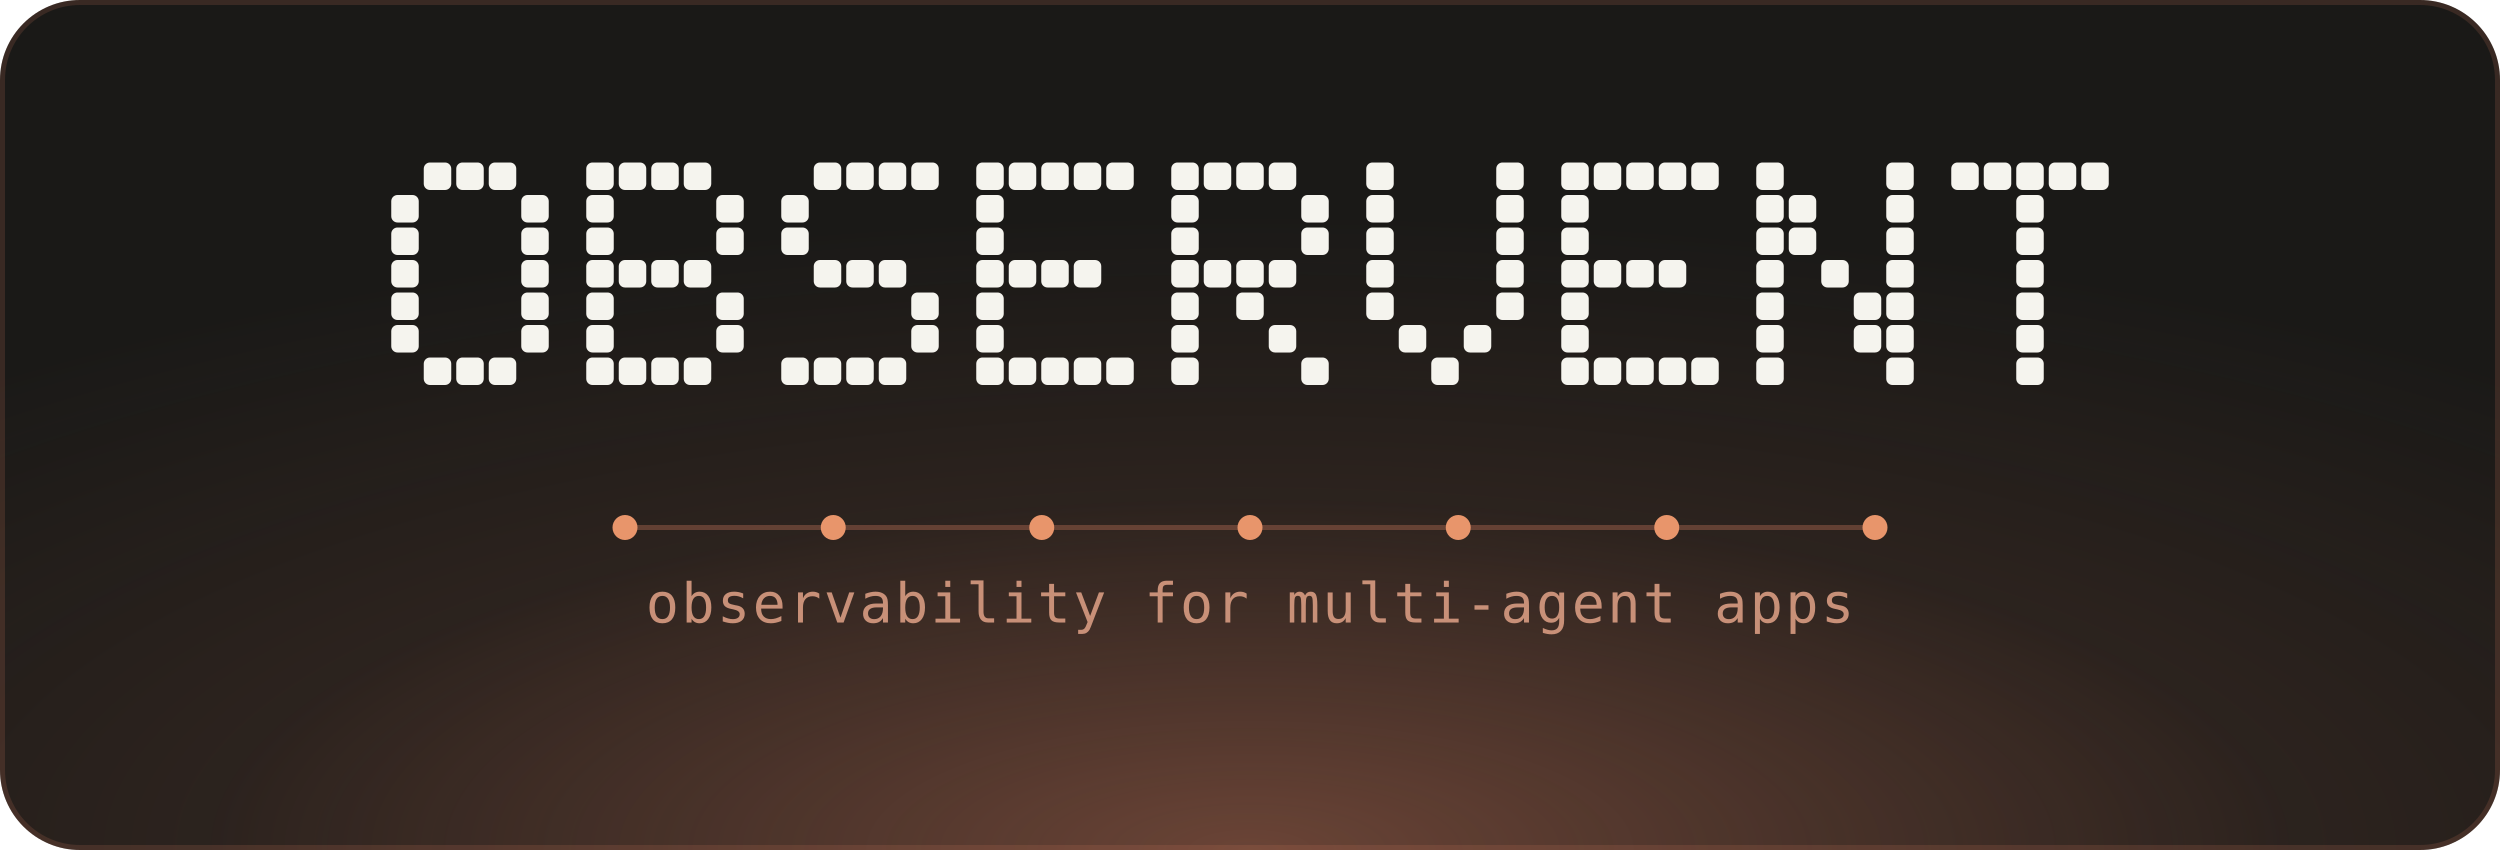
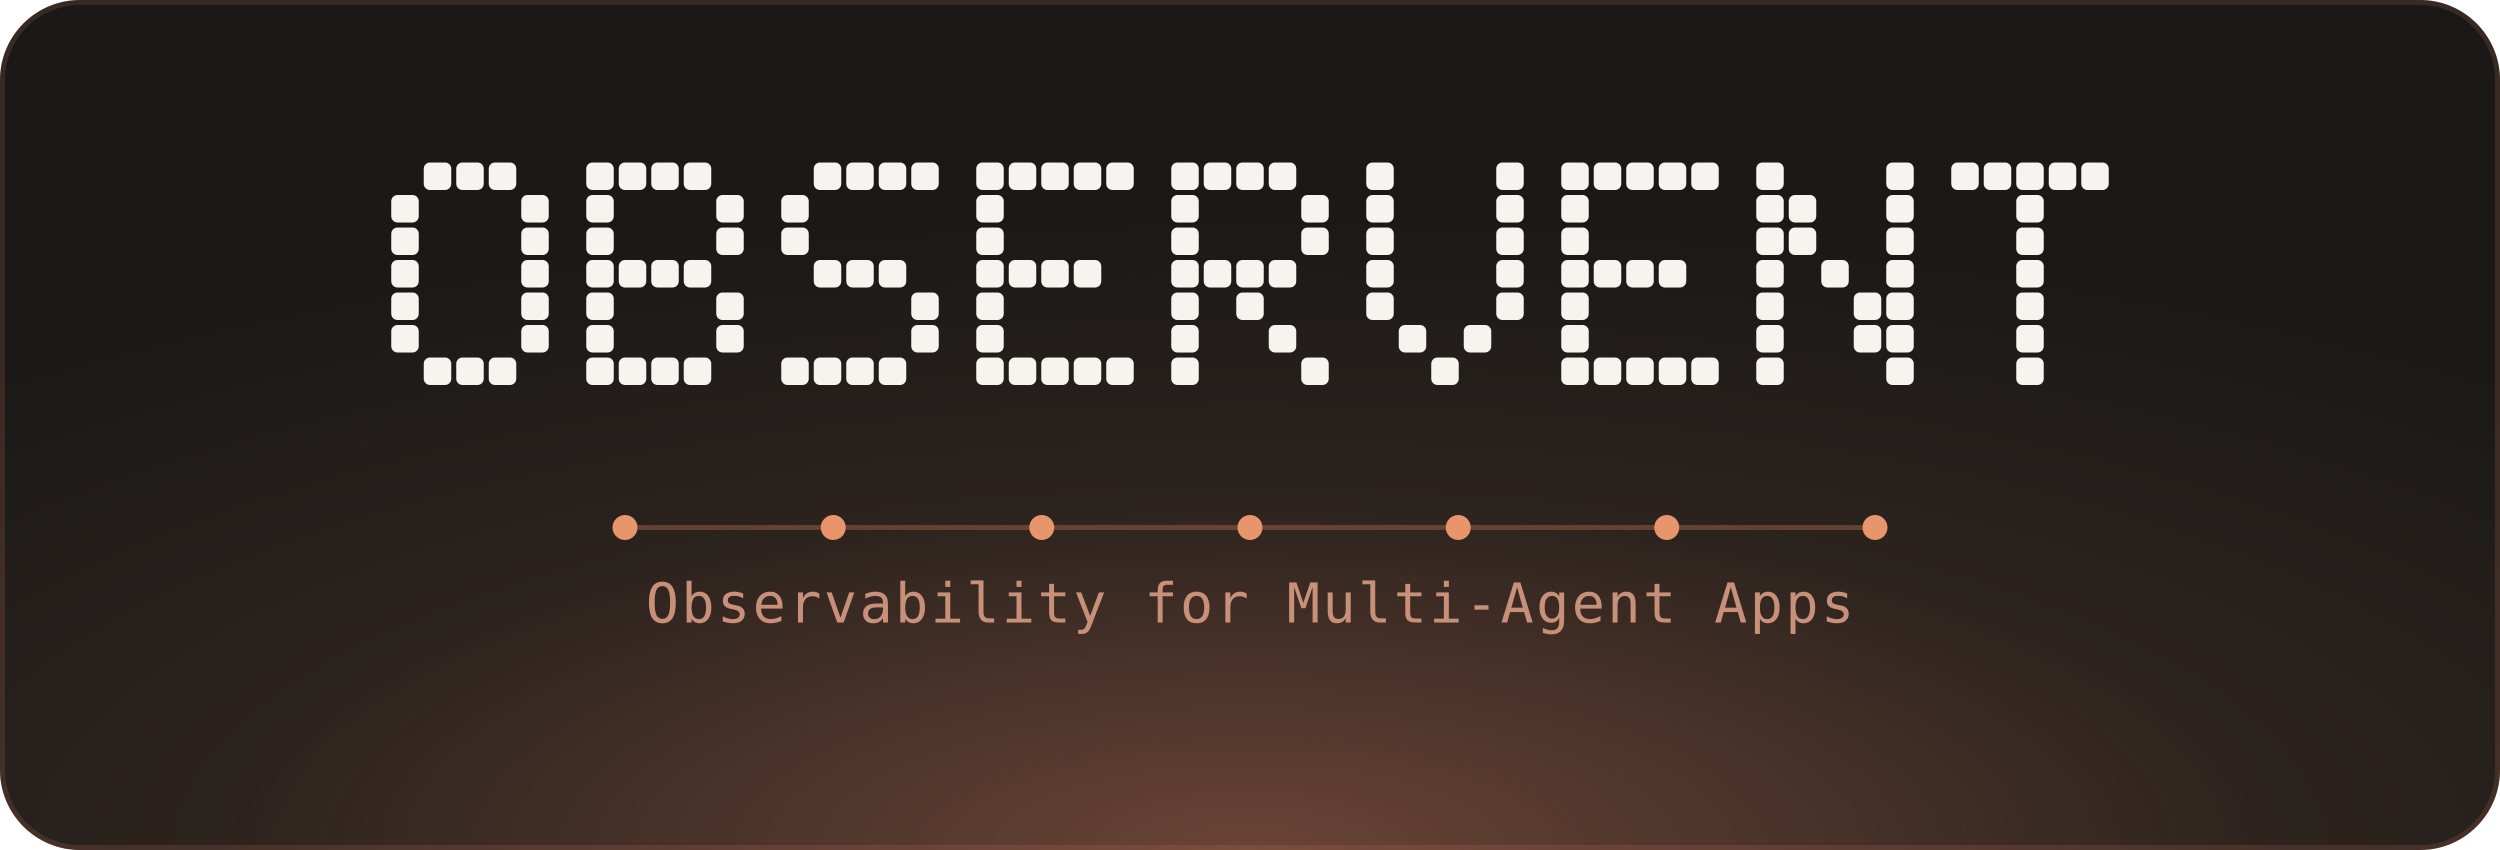
<svg xmlns="http://www.w3.org/2000/svg" width="1000" height="340" viewBox="0 0 1000 340" fill="none" role="img" aria-label="observent">
  <defs>
    <radialGradient id="glow" cx="50%" cy="100%" r="75%">
      <stop offset="0" stop-color="#CC785C" stop-opacity="0.45" />
      <stop offset="0.55" stop-color="#CC785C" stop-opacity="0.10" />
      <stop offset="1" stop-color="#CC785C" stop-opacity="0" />
    </radialGradient>
  </defs>
  <rect x="0" y="0" width="1000" height="340" rx="32" fill="#1A1917" />
  <rect x="0" y="0" width="1000" height="340" rx="32" fill="url(#glow)" />
  <rect x="1" y="1" width="998" height="338" rx="31" fill="none" stroke="#CC785C" stroke-opacity="0.18" stroke-width="2" />
  <rect x="169.5" y="65.0" width="11" height="11" rx="2.5" fill="#F5F4EE" />
  <rect x="182.5" y="65.0" width="11" height="11" rx="2.5" fill="#F5F4EE" />
  <rect x="195.5" y="65.0" width="11" height="11" rx="2.5" fill="#F5F4EE" />
  <rect x="156.5" y="78.0" width="11" height="11" rx="2.5" fill="#F5F4EE" />
  <rect x="208.5" y="78.0" width="11" height="11" rx="2.5" fill="#F5F4EE" />
  <rect x="156.5" y="91.0" width="11" height="11" rx="2.5" fill="#F5F4EE" />
  <rect x="208.5" y="91.0" width="11" height="11" rx="2.5" fill="#F5F4EE" />
  <rect x="156.5" y="104.0" width="11" height="11" rx="2.5" fill="#F5F4EE" />
  <rect x="208.5" y="104.0" width="11" height="11" rx="2.5" fill="#F5F4EE" />
  <rect x="156.5" y="117.0" width="11" height="11" rx="2.5" fill="#F5F4EE" />
  <rect x="208.5" y="117.0" width="11" height="11" rx="2.5" fill="#F5F4EE" />
  <rect x="156.5" y="130.0" width="11" height="11" rx="2.5" fill="#F5F4EE" />
  <rect x="208.5" y="130.0" width="11" height="11" rx="2.5" fill="#F5F4EE" />
  <rect x="169.5" y="143.0" width="11" height="11" rx="2.5" fill="#F5F4EE" />
  <rect x="182.5" y="143.0" width="11" height="11" rx="2.5" fill="#F5F4EE" />
  <rect x="195.5" y="143.0" width="11" height="11" rx="2.5" fill="#F5F4EE" />
  <rect x="234.5" y="65.0" width="11" height="11" rx="2.5" fill="#F5F4EE" />
  <rect x="247.5" y="65.0" width="11" height="11" rx="2.5" fill="#F5F4EE" />
  <rect x="260.5" y="65.0" width="11" height="11" rx="2.5" fill="#F5F4EE" />
  <rect x="273.5" y="65.0" width="11" height="11" rx="2.5" fill="#F5F4EE" />
  <rect x="234.5" y="78.0" width="11" height="11" rx="2.5" fill="#F5F4EE" />
  <rect x="286.5" y="78.0" width="11" height="11" rx="2.5" fill="#F5F4EE" />
  <rect x="234.5" y="91.0" width="11" height="11" rx="2.5" fill="#F5F4EE" />
  <rect x="286.5" y="91.0" width="11" height="11" rx="2.5" fill="#F5F4EE" />
  <rect x="234.5" y="104.0" width="11" height="11" rx="2.5" fill="#F5F4EE" />
  <rect x="247.5" y="104.0" width="11" height="11" rx="2.5" fill="#F5F4EE" />
  <rect x="260.5" y="104.0" width="11" height="11" rx="2.5" fill="#F5F4EE" />
  <rect x="273.5" y="104.0" width="11" height="11" rx="2.5" fill="#F5F4EE" />
  <rect x="234.5" y="117.0" width="11" height="11" rx="2.5" fill="#F5F4EE" />
  <rect x="286.5" y="117.0" width="11" height="11" rx="2.5" fill="#F5F4EE" />
  <rect x="234.5" y="130.0" width="11" height="11" rx="2.5" fill="#F5F4EE" />
  <rect x="286.5" y="130.0" width="11" height="11" rx="2.5" fill="#F5F4EE" />
  <rect x="234.5" y="143.0" width="11" height="11" rx="2.5" fill="#F5F4EE" />
  <rect x="247.5" y="143.0" width="11" height="11" rx="2.5" fill="#F5F4EE" />
  <rect x="260.5" y="143.0" width="11" height="11" rx="2.5" fill="#F5F4EE" />
  <rect x="273.5" y="143.0" width="11" height="11" rx="2.5" fill="#F5F4EE" />
  <rect x="325.5" y="65.0" width="11" height="11" rx="2.5" fill="#F5F4EE" />
  <rect x="338.5" y="65.0" width="11" height="11" rx="2.5" fill="#F5F4EE" />
  <rect x="351.5" y="65.0" width="11" height="11" rx="2.5" fill="#F5F4EE" />
  <rect x="364.5" y="65.0" width="11" height="11" rx="2.5" fill="#F5F4EE" />
  <rect x="312.5" y="78.0" width="11" height="11" rx="2.5" fill="#F5F4EE" />
  <rect x="312.5" y="91.0" width="11" height="11" rx="2.5" fill="#F5F4EE" />
  <rect x="325.5" y="104.0" width="11" height="11" rx="2.5" fill="#F5F4EE" />
  <rect x="338.5" y="104.0" width="11" height="11" rx="2.5" fill="#F5F4EE" />
  <rect x="351.5" y="104.0" width="11" height="11" rx="2.5" fill="#F5F4EE" />
  <rect x="364.5" y="117.0" width="11" height="11" rx="2.5" fill="#F5F4EE" />
  <rect x="364.5" y="130.0" width="11" height="11" rx="2.5" fill="#F5F4EE" />
  <rect x="312.5" y="143.0" width="11" height="11" rx="2.5" fill="#F5F4EE" />
  <rect x="325.5" y="143.0" width="11" height="11" rx="2.5" fill="#F5F4EE" />
  <rect x="338.5" y="143.0" width="11" height="11" rx="2.5" fill="#F5F4EE" />
  <rect x="351.5" y="143.0" width="11" height="11" rx="2.5" fill="#F5F4EE" />
  <rect x="390.5" y="65.0" width="11" height="11" rx="2.5" fill="#F5F4EE" />
  <rect x="403.5" y="65.0" width="11" height="11" rx="2.5" fill="#F5F4EE" />
  <rect x="416.5" y="65.0" width="11" height="11" rx="2.5" fill="#F5F4EE" />
  <rect x="429.5" y="65.0" width="11" height="11" rx="2.5" fill="#F5F4EE" />
  <rect x="442.5" y="65.0" width="11" height="11" rx="2.5" fill="#F5F4EE" />
  <rect x="390.5" y="78.0" width="11" height="11" rx="2.5" fill="#F5F4EE" />
  <rect x="390.5" y="91.0" width="11" height="11" rx="2.5" fill="#F5F4EE" />
  <rect x="390.5" y="104.0" width="11" height="11" rx="2.5" fill="#F5F4EE" />
  <rect x="403.5" y="104.0" width="11" height="11" rx="2.5" fill="#F5F4EE" />
  <rect x="416.5" y="104.0" width="11" height="11" rx="2.5" fill="#F5F4EE" />
  <rect x="429.5" y="104.0" width="11" height="11" rx="2.5" fill="#F5F4EE" />
  <rect x="390.5" y="117.0" width="11" height="11" rx="2.5" fill="#F5F4EE" />
  <rect x="390.5" y="130.0" width="11" height="11" rx="2.5" fill="#F5F4EE" />
  <rect x="390.5" y="143.0" width="11" height="11" rx="2.5" fill="#F5F4EE" />
  <rect x="403.5" y="143.0" width="11" height="11" rx="2.5" fill="#F5F4EE" />
  <rect x="416.5" y="143.0" width="11" height="11" rx="2.5" fill="#F5F4EE" />
  <rect x="429.5" y="143.0" width="11" height="11" rx="2.5" fill="#F5F4EE" />
  <rect x="442.5" y="143.0" width="11" height="11" rx="2.5" fill="#F5F4EE" />
  <rect x="468.5" y="65.0" width="11" height="11" rx="2.5" fill="#F5F4EE" />
  <rect x="481.5" y="65.0" width="11" height="11" rx="2.5" fill="#F5F4EE" />
  <rect x="494.5" y="65.0" width="11" height="11" rx="2.5" fill="#F5F4EE" />
  <rect x="507.5" y="65.0" width="11" height="11" rx="2.5" fill="#F5F4EE" />
  <rect x="468.5" y="78.0" width="11" height="11" rx="2.5" fill="#F5F4EE" />
  <rect x="520.5" y="78.0" width="11" height="11" rx="2.5" fill="#F5F4EE" />
  <rect x="468.5" y="91.0" width="11" height="11" rx="2.5" fill="#F5F4EE" />
  <rect x="520.5" y="91.0" width="11" height="11" rx="2.5" fill="#F5F4EE" />
  <rect x="468.5" y="104.0" width="11" height="11" rx="2.5" fill="#F5F4EE" />
  <rect x="481.5" y="104.0" width="11" height="11" rx="2.5" fill="#F5F4EE" />
  <rect x="494.5" y="104.0" width="11" height="11" rx="2.5" fill="#F5F4EE" />
  <rect x="507.5" y="104.0" width="11" height="11" rx="2.5" fill="#F5F4EE" />
  <rect x="468.5" y="117.0" width="11" height="11" rx="2.5" fill="#F5F4EE" />
  <rect x="494.5" y="117.0" width="11" height="11" rx="2.5" fill="#F5F4EE" />
  <rect x="468.5" y="130.0" width="11" height="11" rx="2.5" fill="#F5F4EE" />
  <rect x="507.5" y="130.0" width="11" height="11" rx="2.5" fill="#F5F4EE" />
  <rect x="468.5" y="143.0" width="11" height="11" rx="2.5" fill="#F5F4EE" />
  <rect x="520.5" y="143.0" width="11" height="11" rx="2.5" fill="#F5F4EE" />
  <rect x="546.5" y="65.0" width="11" height="11" rx="2.5" fill="#F5F4EE" />
  <rect x="598.5" y="65.0" width="11" height="11" rx="2.5" fill="#F5F4EE" />
  <rect x="546.5" y="78.0" width="11" height="11" rx="2.5" fill="#F5F4EE" />
  <rect x="598.5" y="78.0" width="11" height="11" rx="2.5" fill="#F5F4EE" />
  <rect x="546.5" y="91.0" width="11" height="11" rx="2.5" fill="#F5F4EE" />
  <rect x="598.5" y="91.0" width="11" height="11" rx="2.5" fill="#F5F4EE" />
  <rect x="546.5" y="104.0" width="11" height="11" rx="2.5" fill="#F5F4EE" />
  <rect x="598.5" y="104.0" width="11" height="11" rx="2.5" fill="#F5F4EE" />
  <rect x="546.5" y="117.0" width="11" height="11" rx="2.5" fill="#F5F4EE" />
  <rect x="598.5" y="117.0" width="11" height="11" rx="2.5" fill="#F5F4EE" />
  <rect x="559.5" y="130.0" width="11" height="11" rx="2.5" fill="#F5F4EE" />
  <rect x="585.5" y="130.0" width="11" height="11" rx="2.5" fill="#F5F4EE" />
  <rect x="572.5" y="143.0" width="11" height="11" rx="2.5" fill="#F5F4EE" />
  <rect x="624.5" y="65.0" width="11" height="11" rx="2.5" fill="#F5F4EE" />
  <rect x="637.5" y="65.0" width="11" height="11" rx="2.5" fill="#F5F4EE" />
  <rect x="650.5" y="65.0" width="11" height="11" rx="2.5" fill="#F5F4EE" />
  <rect x="663.5" y="65.0" width="11" height="11" rx="2.5" fill="#F5F4EE" />
  <rect x="676.5" y="65.0" width="11" height="11" rx="2.5" fill="#F5F4EE" />
  <rect x="624.5" y="78.0" width="11" height="11" rx="2.5" fill="#F5F4EE" />
  <rect x="624.5" y="91.0" width="11" height="11" rx="2.5" fill="#F5F4EE" />
  <rect x="624.5" y="104.0" width="11" height="11" rx="2.5" fill="#F5F4EE" />
  <rect x="637.5" y="104.0" width="11" height="11" rx="2.5" fill="#F5F4EE" />
  <rect x="650.5" y="104.0" width="11" height="11" rx="2.5" fill="#F5F4EE" />
  <rect x="663.5" y="104.0" width="11" height="11" rx="2.5" fill="#F5F4EE" />
  <rect x="624.5" y="117.0" width="11" height="11" rx="2.5" fill="#F5F4EE" />
  <rect x="624.5" y="130.0" width="11" height="11" rx="2.5" fill="#F5F4EE" />
  <rect x="624.5" y="143.0" width="11" height="11" rx="2.5" fill="#F5F4EE" />
  <rect x="637.5" y="143.0" width="11" height="11" rx="2.5" fill="#F5F4EE" />
  <rect x="650.5" y="143.0" width="11" height="11" rx="2.5" fill="#F5F4EE" />
  <rect x="663.5" y="143.0" width="11" height="11" rx="2.5" fill="#F5F4EE" />
  <rect x="676.5" y="143.0" width="11" height="11" rx="2.5" fill="#F5F4EE" />
  <rect x="702.5" y="65.0" width="11" height="11" rx="2.5" fill="#F5F4EE" />
  <rect x="754.5" y="65.0" width="11" height="11" rx="2.5" fill="#F5F4EE" />
  <rect x="702.5" y="78.0" width="11" height="11" rx="2.5" fill="#F5F4EE" />
  <rect x="715.5" y="78.0" width="11" height="11" rx="2.5" fill="#F5F4EE" />
  <rect x="754.5" y="78.0" width="11" height="11" rx="2.5" fill="#F5F4EE" />
  <rect x="702.5" y="91.0" width="11" height="11" rx="2.5" fill="#F5F4EE" />
  <rect x="715.5" y="91.0" width="11" height="11" rx="2.5" fill="#F5F4EE" />
  <rect x="754.5" y="91.0" width="11" height="11" rx="2.5" fill="#F5F4EE" />
  <rect x="702.5" y="104.0" width="11" height="11" rx="2.5" fill="#F5F4EE" />
  <rect x="728.5" y="104.0" width="11" height="11" rx="2.5" fill="#F5F4EE" />
  <rect x="754.5" y="104.0" width="11" height="11" rx="2.5" fill="#F5F4EE" />
  <rect x="702.5" y="117.0" width="11" height="11" rx="2.5" fill="#F5F4EE" />
  <rect x="741.5" y="117.0" width="11" height="11" rx="2.5" fill="#F5F4EE" />
  <rect x="754.5" y="117.0" width="11" height="11" rx="2.5" fill="#F5F4EE" />
  <rect x="702.5" y="130.0" width="11" height="11" rx="2.5" fill="#F5F4EE" />
  <rect x="741.5" y="130.0" width="11" height="11" rx="2.5" fill="#F5F4EE" />
  <rect x="754.5" y="130.0" width="11" height="11" rx="2.5" fill="#F5F4EE" />
  <rect x="702.5" y="143.0" width="11" height="11" rx="2.5" fill="#F5F4EE" />
  <rect x="754.5" y="143.0" width="11" height="11" rx="2.5" fill="#F5F4EE" />
  <rect x="780.5" y="65.0" width="11" height="11" rx="2.5" fill="#F5F4EE" />
  <rect x="793.5" y="65.0" width="11" height="11" rx="2.5" fill="#F5F4EE" />
  <rect x="806.5" y="65.0" width="11" height="11" rx="2.5" fill="#F5F4EE" />
  <rect x="819.5" y="65.0" width="11" height="11" rx="2.5" fill="#F5F4EE" />
  <rect x="832.5" y="65.0" width="11" height="11" rx="2.5" fill="#F5F4EE" />
  <rect x="806.5" y="78.0" width="11" height="11" rx="2.5" fill="#F5F4EE" />
  <rect x="806.5" y="91.0" width="11" height="11" rx="2.5" fill="#F5F4EE" />
  <rect x="806.5" y="104.0" width="11" height="11" rx="2.5" fill="#F5F4EE" />
  <rect x="806.5" y="117.0" width="11" height="11" rx="2.5" fill="#F5F4EE" />
  <rect x="806.5" y="130.0" width="11" height="11" rx="2.5" fill="#F5F4EE" />
  <rect x="806.5" y="143.0" width="11" height="11" rx="2.5" fill="#F5F4EE" />
  <line x1="250" y1="211" x2="750" y2="211" stroke="#CC785C" stroke-opacity="0.35" stroke-width="2" />
  <circle cx="250.0" cy="211" r="5" fill="#E8956B" />
  <circle cx="333.3" cy="211" r="5" fill="#E8956B" />
  <circle cx="416.7" cy="211" r="5" fill="#E8956B" />
  <circle cx="500.0" cy="211" r="5" fill="#E8956B" />
  <circle cx="583.3" cy="211" r="5" fill="#E8956B" />
  <circle cx="666.7" cy="211" r="5" fill="#E8956B" />
  <circle cx="750.0" cy="211" r="5" fill="#E8956B" />
-   <text x="500.0" y="249" text-anchor="middle" font-family="ui-monospace, 'SF Mono', 'Cascadia Code', Menlo, Consolas, monospace" font-size="22" letter-spacing="1" fill="#C89078">observability for multi-agent apps</text>
+   <text x="500.0" y="249" text-anchor="middle" font-family="ui-monospace, 'SF Mono', 'Cascadia Code', Menlo, Consolas, monospace" font-size="22" letter-spacing="1" fill="#C89078">Observability for Multi-Agent Apps</text>
</svg>
